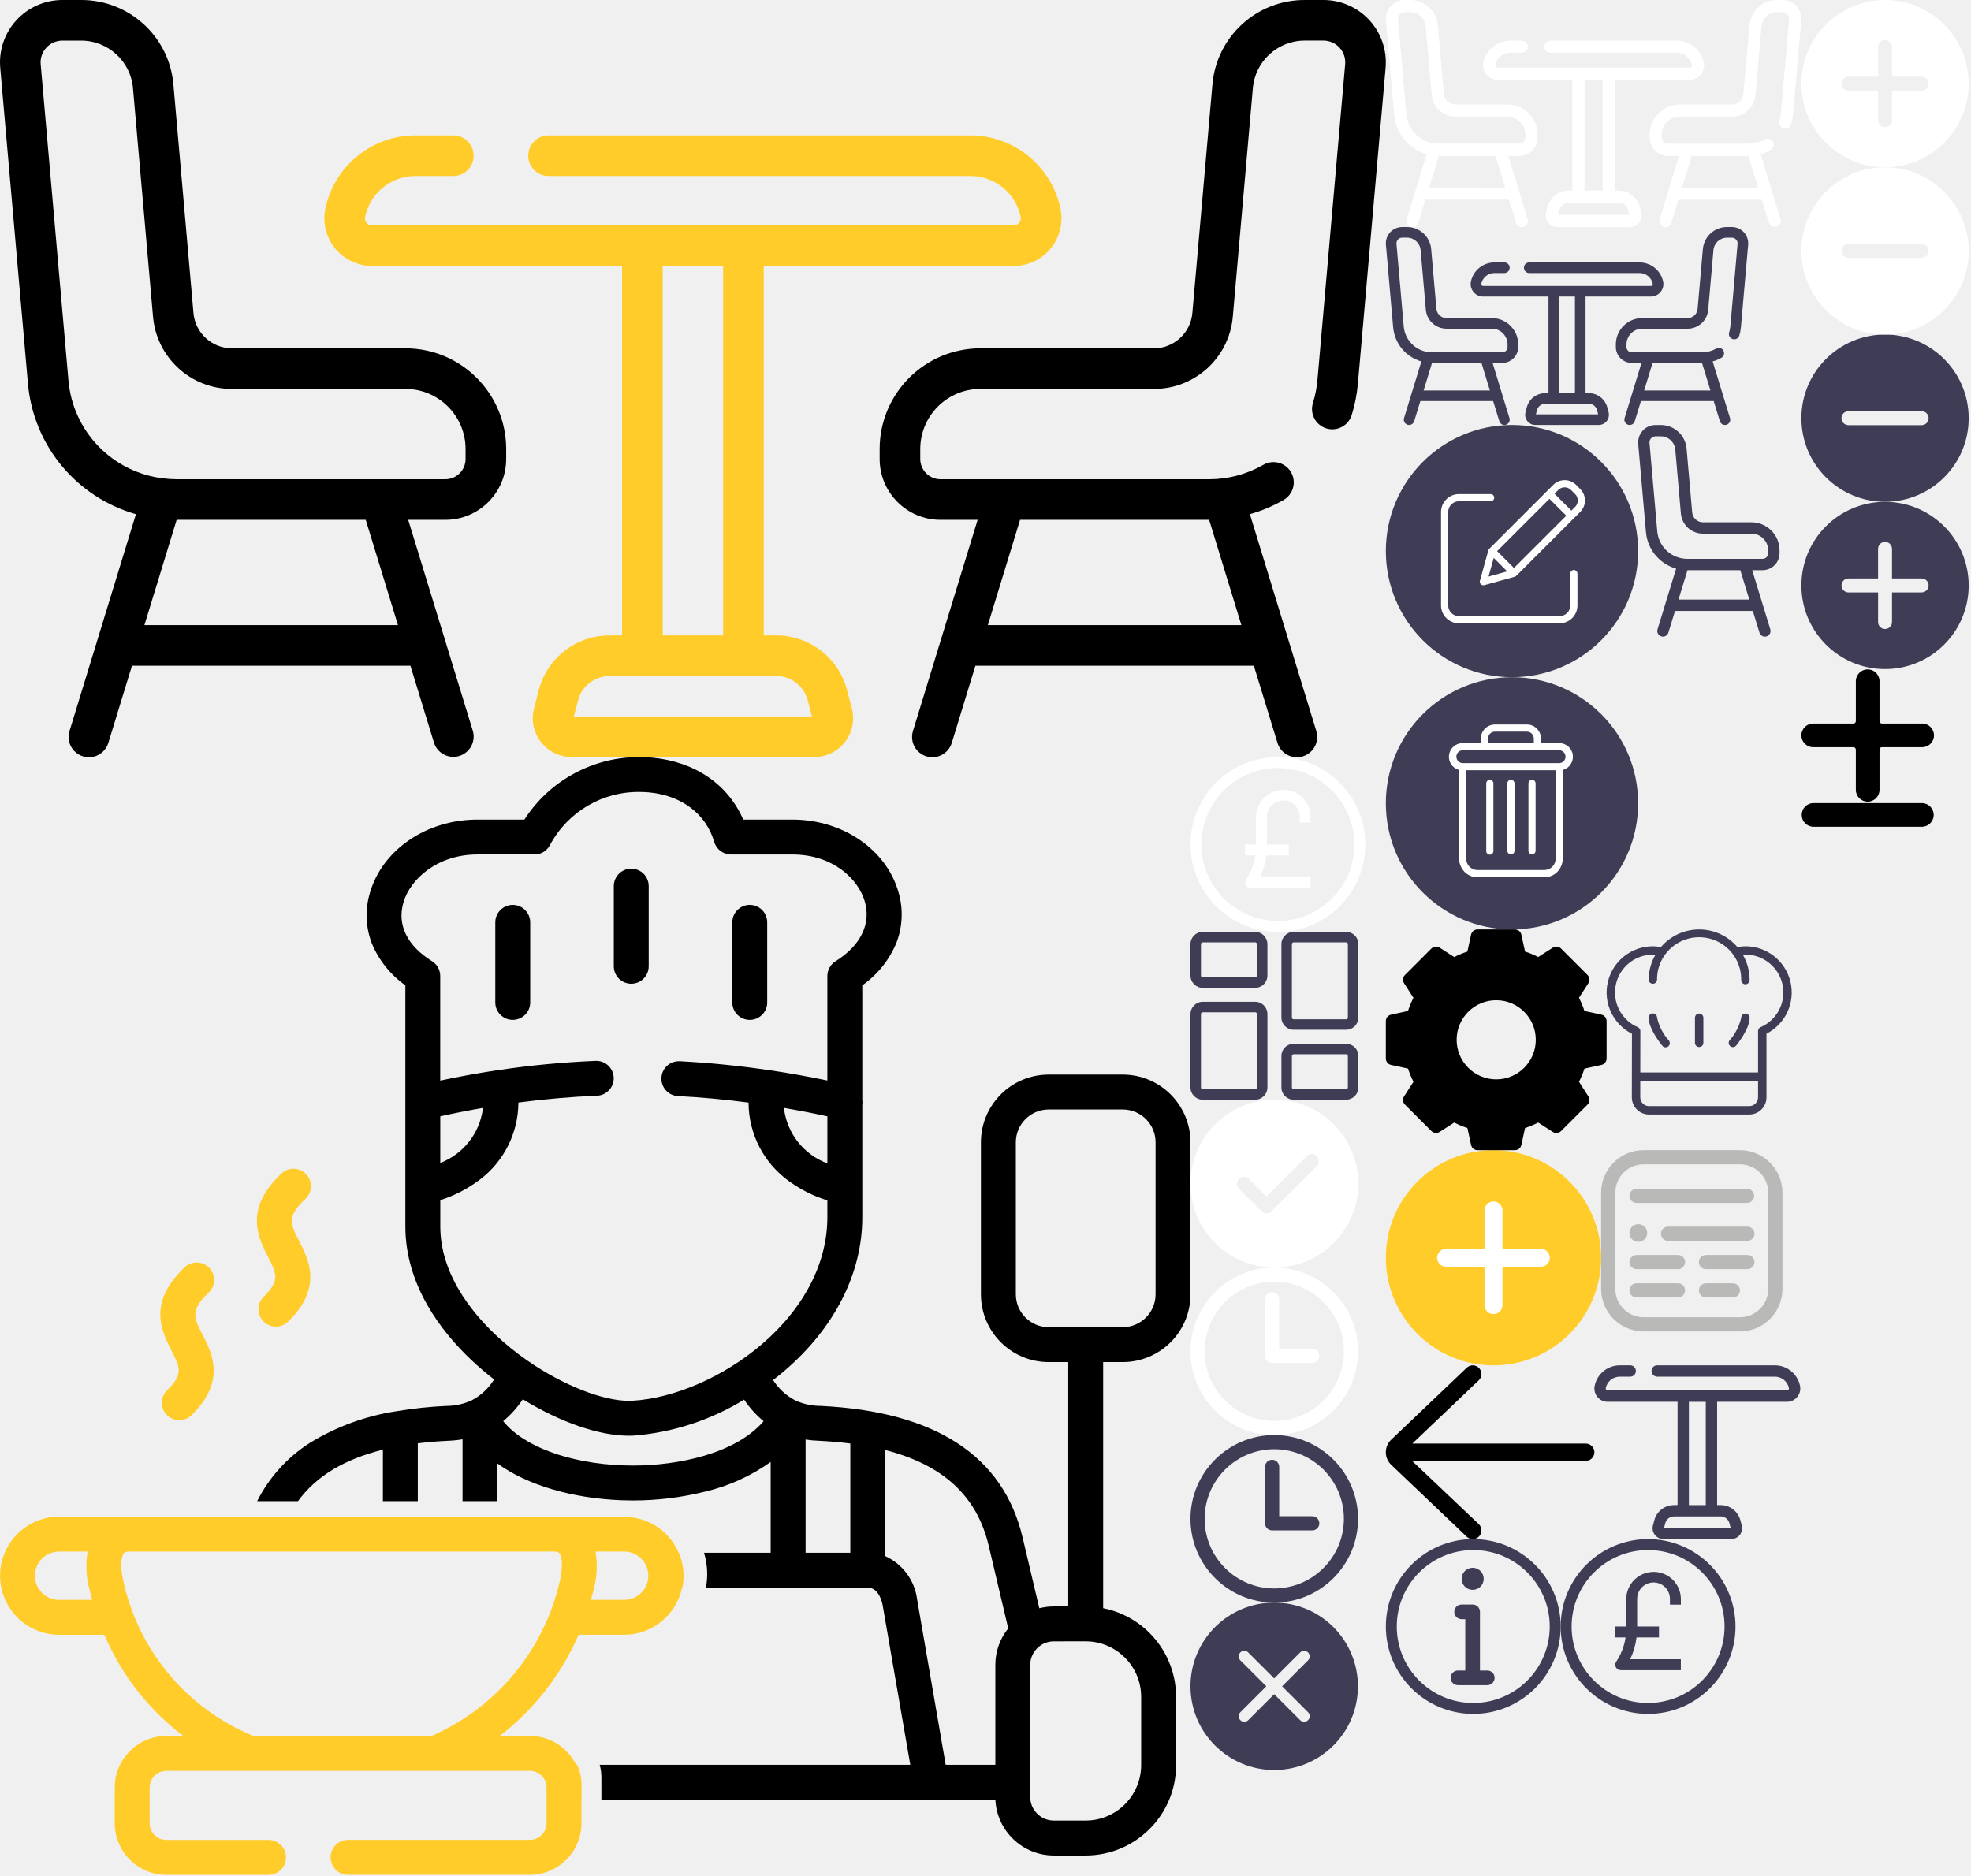
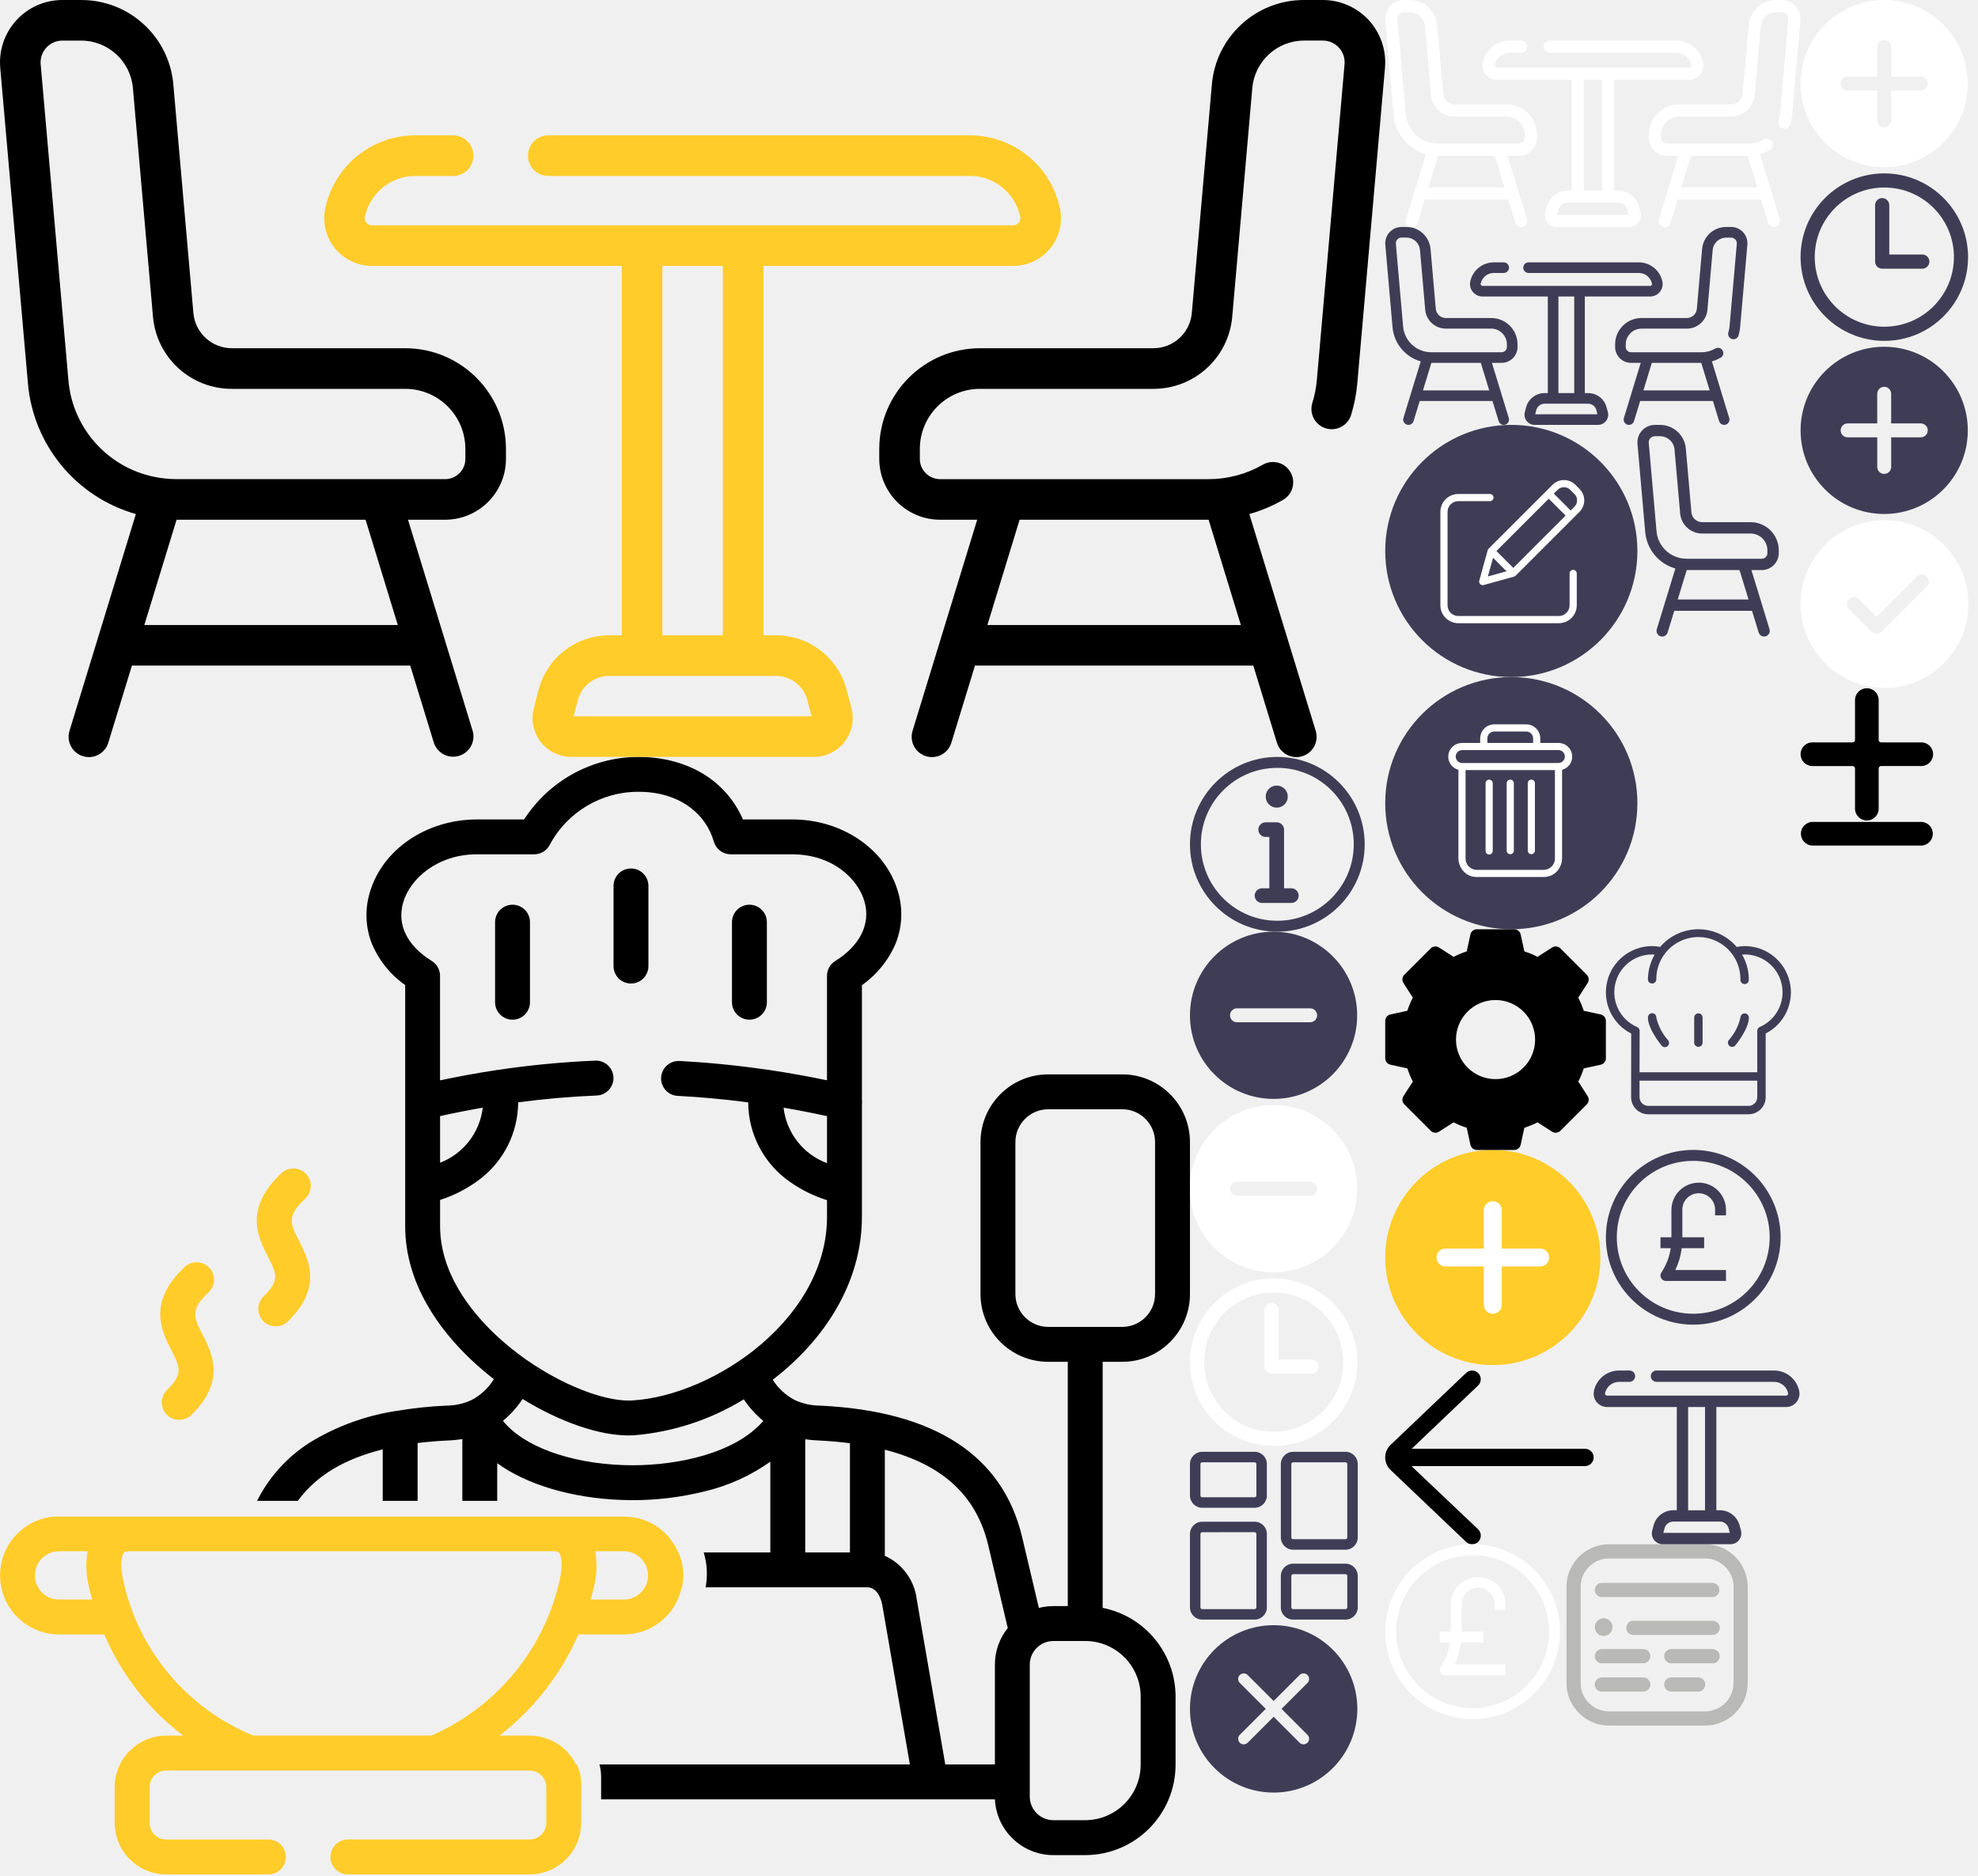
- <svg xmlns="http://www.w3.org/2000/svg" width="250" height="238" viewBox="0 0 250 238">
-   <svg width="26.45" height="22.042" viewBox="0 0 26.45 22.042" id="arrow-back" x="175.779" y="173.219">
+ <svg xmlns="http://www.w3.org/2000/svg" width="251" height="238" viewBox="0 0 251 238">
+   <svg width="26.45" height="22.042" viewBox="0 0 26.45 22.042" id="arrow-back" x="175.779" y="173.914">
    <path d="M25.348 9.918H3.362L11.781 1.9a1.103 1.103 0 00-1.52-1.6L.646 9.462A2.2 2.2 0 00.665 12.6l9.6 9.139a1.103 1.103 0 101.52-1.6L3.331 12.12h22.02a1.1 1.1 0 000-2.2z" />
  </svg>
  <svg width="17.937" height="26.833" viewBox="0 0 17.937 26.833" id="chair" x="207.779" y="53.914">
    <path data-name="Path 989" d="M14.368 12.345H8.227a1.37 1.37 0 01-1.372-1.257l-.709-8.084a3.275 3.275 0 00-3.28-3H2.21a2.21 2.21 0 00-2.2 2.4l.982 11.194a5.291 5.291 0 003.826 4.627l-2.351 7.678a.72.72 0 101.376.421l.836-2.729h9.867l.836 2.729a.72.72 0 101.376-.421l-.991-3.236v-.01l-1.3-4.233h1.316a2.158 2.158 0 002.156-2.156v-.355a3.573 3.573 0 00-3.571-3.568zm-9.251 9.811l1.143-3.732h6.7l1.143 3.732zm11.382-5.887a.718.718 0 01-.717.717H6.259a3.941 3.941 0 01-.454-.027 3.826 3.826 0 01-3.381-3.487L1.441 2.279a.772.772 0 01.768-.839h.656a1.844 1.844 0 011.847 1.692l.709 8.084a2.8 2.8 0 002.805 2.57h6.141a2.132 2.132 0 012.13 2.13v.355z" fill="#3f3d56" />
  </svg>
  <svg width="23.481" height="23.481" viewBox="0 0 23.481 23.481" id="chef" x="203.779" y="117.914">
    <g data-name="Group 1427">
      <g data-name="Group 1426" fill="#3f3d56">
        <path data-name="Path 1010" d="M6.404 11.207a.534.534 0 10-1.067 0c0 1.4 1.546 3.325 1.722 3.541a.534.534 0 10.825-.677 6.469 6.469 0 01-1.48-2.864z" />
        <path data-name="Path 1011" d="M17.61 10.673a.533.533 0 00-.534.534 6.492 6.492 0 01-1.48 2.864.534.534 0 00.825.677c.176-.215 1.722-2.139 1.722-3.541a.533.533 0 00-.533-.534z" />
        <path data-name="Path 1012" d="M11.741 10.673a.533.533 0 00-.534.534v3.2a.534.534 0 001.067 0v-3.2a.533.533 0 00-.533-.534z" />
        <path data-name="Path 1013" d="M17.611 2.135a5.589 5.589 0 00-1.012.108 6.383 6.383 0 00-9.716 0 5.6 5.6 0 00-1.013-.108 5.868 5.868 0 00-2.656 11.1L3.2 21.3a2.178 2.178 0 002.177 2.18H18.1a2.18 2.18 0 002.179-2.18v-8.072a5.867 5.867 0 00-2.668-11.093zm1.6 19.169a1.112 1.112 0 01-1.11 1.11H5.381a1.11 1.11 0 01-1.11-1.114v-2.09h14.941zm.33-8.906a.479.479 0 00-.08.041.534.534 0 00-.245.375.516.516 0 00-.006.09v5.241H4.275l.007-5.234a.549.549 0 00-.005-.088.535.535 0 00-.084-.221.529.529 0 00-.158-.155.559.559 0 00-.085-.047 4.8 4.8 0 011.92-9.2c.1 0 .213.013.32.021A6.357 6.357 0 005.336 6.4a.534.534 0 001.064 0 5.337 5.337 0 1110.673 0 .534.534 0 101.067 0 6.358 6.358 0 00-.854-3.181c.107-.008.216-.021.32-.021a4.8 4.8 0 011.931 9.2z" />
      </g>
    </g>
  </svg>
-   <svg width="21.253" height="21.253" viewBox="0 0 21.253 21.253" id="clock" x="151" y="182.061">
+   <svg width="22" height="22" viewBox="0 0 22 22" id="clock" x="228.487" y="22">
    <g data-name="Group 1388">
      <g data-name="Group 1387">
        <path data-name="Path 1001" d="M10.627 0a10.627 10.627 0 1010.626 10.627A10.639 10.639 0 0010.627 0zm0 19.457a8.831 8.831 0 118.831-8.831 8.841 8.841 0 01-8.831 8.831z" fill="#3f3d56" />
      </g>
    </g>
    <g data-name="Group 1390">
      <g data-name="Group 1389">
        <path data-name="Path 1002" d="M15.446 10.294h-4.191v-6.26a.9.9 0 10-1.8 0v7.16a.9.9 0 00.9.9h5.089a.9.9 0 100-1.8z" fill="#3f3d56" />
      </g>
    </g>
  </svg>
-   <svg width="21.253" height="21.253" viewBox="0 0 21.253 21.253" id="clock-white" x="151" y="160.808">
+   <svg width="22" height="22" viewBox="0 0 22 22" id="clock-white" x="151" y="162.222">
    <g data-name="Group 1388">
      <g data-name="Group 1387">
        <path data-name="Path 1001" d="M10.627 0a10.627 10.627 0 1010.626 10.627A10.639 10.639 0 0010.627 0zm0 19.457a8.831 8.831 0 118.831-8.831 8.841 8.841 0 01-8.831 8.831z" fill="#fff" />
      </g>
    </g>
    <g data-name="Group 1390">
      <g data-name="Group 1389">
        <path data-name="Path 1002" d="M15.446 10.294h-4.191v-6.26a.9.9 0 10-1.8 0v7.16a.9.9 0 00.9.9h5.089a.9.9 0 100-1.8z" fill="#fff" />
      </g>
    </g>
  </svg>
-   <svg width="23" height="23" viewBox="0 0 23 23" id="details" x="203.084" y="145.914">
+   <svg width="23" height="23" viewBox="0 0 23 23" id="details" x="198.779" y="195.956">
    <path data-name="page" d="M17.609 23H5.391A5.4 5.4 0 010 17.609V5.391A5.4 5.4 0 015.391 0h12.218A5.4 5.4 0 0123 5.391v12.218A5.4 5.4 0 0117.609 23zM5.391 1.8A3.6 3.6 0 001.8 5.391v12.218A3.6 3.6 0 005.391 21.2h12.218a3.6 3.6 0 003.591-3.591V5.391A3.6 3.6 0 0017.609 1.8zm14.016 4a.9.9 0 00-.9-.9H4.492a.9.9 0 000 1.8h14.016a.9.9 0 00.898-.905zm.045 8.4a.9.9 0 00-.9-.9H13.3a.9.9 0 000 1.8h5.256a.9.9 0 00.895-.9zm0-3.594a.9.9 0 00-.9-.9H8.49a.9.9 0 000 1.8h10.063a.9.9 0 00.898-.906zm-8.8 3.594a.9.9 0 00-.9-.9h-5.26a.9.9 0 000 1.8h5.256a.9.9 0 00.898-.9zm0 3.594a.9.9 0 00-.9-.9h-5.26a.9.9 0 000 1.8h5.256a.9.9 0 00.898-.905zm6.963 0a.9.9 0 00-.9-.9H13.3a.9.9 0 000 1.8h3.414a.9.9 0 00.895-.905zM3.594 10.512a1.123 1.123 0 101.123-1.123 1.123 1.123 0 00-1.123 1.123z" fill="#b9b9b7" />
  </svg>
  <svg data-name="Component 66 – 1" width="32" height="32" viewBox="0 0 32 32" id="edit" x="175.779" y="53.914">
    <circle data-name="Ellipse 139" cx="16" cy="16" r="16" fill="#3f3d56" />
    <g fill="#fff">
      <path data-name="Path 1016" d="M23.851 18.397a.455.455 0 00-.455.455v4.037a1.365 1.365 0 01-1.364 1.364H9.273a1.365 1.365 0 01-1.364-1.361V11.043a1.366 1.366 0 011.364-1.364h4.038a.455.455 0 000-.909H9.273A2.276 2.276 0 007 11.043v11.849a2.276 2.276 0 002.273 2.273h12.759a2.276 2.276 0 002.273-2.273v-4.038a.455.455 0 00-.455-.455zm0 0" />
      <path data-name="Path 1017" d="M24.129 7.599a2.046 2.046 0 00-2.894 0l-8.116 8.112a.455.455 0 00-.117.2l-1.067 3.851a.455.455 0 00.559.56l3.851-1.067a.455.455 0 00.2-.117l8.112-8.112a2.048 2.048 0 000-2.894zM14.11 16.007l6.639-6.639 2.141 2.141-6.639 6.639zm-.428.858l1.711 1.711-2.366.656zm10.333-6.482l-.482.482-2.141-2.141.482-.482a1.137 1.137 0 011.607 0l.534.534a1.138 1.138 0 01.001 1.607zm0 0" />
    </g>
  </svg>
-   <svg data-name="Group 1385" width="22.175" height="22.175" viewBox="0 0 22.175 22.175" id="info" x="175.779" y="195.261">
+   <svg data-name="Group 1385" width="22.175" height="22.175" viewBox="0 0 22.175 22.175" id="info" x="151" y="96.047">
    <path data-name="Path 1000" d="M11.087 0a11.087 11.087 0 1011.088 11.087A11.1 11.1 0 0011.087 0zm0 20.789a9.7 9.7 0 119.7-9.7 9.712 9.712 0 01-9.7 9.7z" fill="#3f3d56" />
    <g data-name="Group 1384" fill="#3f3d56">
      <path data-name="Path 998" d="M12.87 16.669h-.93V9.226a.931.931 0 00-.93-.93h-1.4a.93.93 0 100 1.861h.465v6.512h-.93a.93.93 0 000 1.861h3.721a.93.93 0 000-1.861zm0 0" />
      <path data-name="Path 999" d="M11.014 6.436a1.4 1.4 0 10-1.4-1.4 1.4 1.4 0 001.4 1.4zm0 0" />
    </g>
  </svg>
  <svg width="151" height="141.797" viewBox="0 0 151 141.797" id="kitchen" y="96.047">
    <g data-name="Group 1377">
      <g data-name="Group 1376" fill="#ffcc2a">
        <path data-name="Path 980" d="M21.194 80.326a2.214 2.214 0 003.091 3.171c4.425-4.313 2.613-7.863 1.412-10.213-1.127-2.2-1.593-3.117.782-5.352a2.214 2.214 0 00-3.035-3.224c-4.8 4.514-2.927 8.171-1.69 10.591 1.081 2.116 1.529 2.991-.56 5.026zm0 0" />
        <path data-name="Path 981" d="M33.45 68.455a2.214 2.214 0 003.091 3.171c4.428-4.316 2.61-7.866 1.408-10.214-1.128-2.2-1.6-3.117.778-5.351a2.214 2.214 0 10-3.035-3.224c-4.8 4.515-2.924 8.172-1.685 10.593 1.083 2.115 1.531 2.991-.557 5.025zm0 0" />
        <path data-name="Intersection 1" d="M44.147 141.797a2.214 2.214 0 010-4.428h23.06a2.119 2.119 0 002.115-2.119v-4.516a1.908 1.908 0 00-.012-.216 2.273 2.273 0 01-.033-.217 2.118 2.118 0 00-2.07-1.685H21.095a2.118 2.118 0 00-2.114 2.118v4.522a2.118 2.118 0 002.114 2.119H34.06a2.214 2.214 0 010 4.428H21.095a6.551 6.551 0 01-6.541-6.547v-4.522a6.551 6.551 0 016.541-6.546h2.153a31.672 31.672 0 01-10.011-12.838H7.484a7.493 7.493 0 01-.724-14.949h72.469a7.439 7.439 0 013.749 1.007 7.545 7.545 0 013.094 3.538h.035a7.516 7.516 0 01.446 4.426h-.044a7.5 7.5 0 01-7.34 5.977h-5.778a32.765 32.765 0 01-10 12.835h3.82a6.55 6.55 0 015.871 3.662l.089-.048a5.977 5.977 0 01.592 2.6v1.876h-.013v2.977a6.552 6.552 0 01-6.543 6.547zm-28.432-40.813c-.321.4-.5 1.606-.122 3.3a27.55 27.55 0 0016.544 19.9h22.6a28.261 28.261 0 0016.323-19.9c.374-1.7.2-2.9-.12-3.3-.046-.058-.155-.192-.642-.192H16.354c-.484.001-.594.135-.639.192zm59.667 4.256a33.565 33.565 0 01-.422 1.681h4.207a3.065 3.065 0 000-6.13h-3.629a10.947 10.947 0 01-.156 4.449zm-70.954-1.379a3.061 3.061 0 003.056 3.06h4.206a36.394 36.394 0 01-.42-1.678 10.928 10.928 0 01-.154-4.449H7.484a3.066 3.066 0 00-3.056 3.067z" />
      </g>
      <path data-name="Path 984" d="M80.069 28.754a2.214 2.214 0 002.213-2.214V16.371a2.214 2.214 0 00-4.428 0V26.54a2.214 2.214 0 002.215 2.214zm0 0" />
      <path data-name="Path 985" d="M65.036 18.754a2.214 2.214 0 00-2.213 2.214v10.16a2.214 2.214 0 004.428 0v-10.16a2.214 2.214 0 00-2.215-2.214zm0 0" />
      <path data-name="Path 986" d="M95.1 33.342a2.214 2.214 0 002.213-2.214V20.967a2.214 2.214 0 00-4.428 0v10.16a2.214 2.214 0 002.215 2.215zm0 0" />
      <path data-name="Subtraction 1" d="M137.71 139.351h-4.05a7.432 7.432 0 01-7.408-7.078H76.28v-2.835a6.014 6.014 0 00-.214-1.593h39.394l-3.5-20.218c-.038-.231-.415-2.256-1.9-2.256H89.541a9.322 9.322 0 00-.243-4.426h8.453V89.426a23.688 23.688 0 01-8.346 3.771 37.629 37.629 0 01-9.16 1.114c-.468 0-.95-.009-1.433-.028-6.255-.24-11.984-1.94-15.718-4.665V94.4h-4.426v-7.847a14.032 14.032 0 01-1.827.185c-1.309.062-2.6.171-3.847.323V94.4h-4.427v-6.535c-4.942 1.235-8.466 3.37-10.772 6.535H32.62a18.749 18.749 0 016.722-7.418 29.5 29.5 0 0110.984-4h.024a51.537 51.537 0 016.3-.668h.032a7.589 7.589 0 003.144-.706h.005a7.306 7.306 0 002.84-2.651c-1.03-.8-2-1.629-2.888-2.469-3.823-3.617-8.367-9.488-8.367-16.955V28.952a12.2 12.2 0 01-4.256-5.322 9.933 9.933 0 01-.252-6.366c1.571-5.495 7.178-9.332 13.637-9.332h5.965A17.3 17.3 0 0181.108 0c.552 0 1.11.027 1.659.079 5.372.514 9.566 3.376 11.507 7.853h6.245c6.365 0 11.892 3.781 13.441 9.2a10.013 10.013 0 01-.262 6.439 12.387 12.387 0 01-4.325 5.388v14.527a2.152 2.152 0 010 .644v14.255c0 7.126-3.525 14.06-9.924 19.523-.406.347-.848.7-1.391 1.12a7.32 7.32 0 002.768 2.562l.062.03.041.02a7.623 7.623 0 003.066.671.171.171 0 01.031 0c14.591.691 23.233 6.318 25.689 16.724l2.112 8.95a7.409 7.409 0 011.837-.23h1.833v-31h-2.486a8.6 8.6 0 01-8.59-8.6V48.876a8.6 8.6 0 018.59-8.595h9.4a8.6 8.6 0 018.59 8.595v19.279a8.6 8.6 0 01-8.59 8.6h-2.487v31.222a11.492 11.492 0 019.251 11.255v8.648a11.482 11.482 0 01-11.465 11.471zm-4.05-27.167a2.986 2.986 0 00-1.871.664l-.059.049a2.992 2.992 0 00-1.058 2.282v16.74a3 3 0 002.99 3h4.047a7.049 7.049 0 007.036-7.045v-8.648a7.049 7.049 0 00-7.036-7.045zM112.28 87.91v13.46a6.988 6.988 0 014.05 5.515l3.62 20.96h6.3v-12.666a7.342 7.342 0 011.632-4.639l-2.474-10.486c-1.483-6.291-5.776-10.263-13.124-12.145zm-10.1-1.327v14.362h5.674V87.084a50.92 50.92 0 00-4.021-.348 13.767 13.767 0 01-1.652-.153zM66.314 81.47a12.693 12.693 0 01-2.488 2.776c2.552 3.2 8.359 5.352 15.156 5.612.43.016.869.025 1.3.025 5.665 0 12.994-1.478 16.575-5.626a12.611 12.611 0 01-2.471-2.741 31.64 31.64 0 01-13.96 4.565c-.215.012-.433.018-.645.018-3.769 0-8.68-1.687-13.471-4.63zm9.312-42.933a2.214 2.214 0 01.1 4.426c-3.274.134-6.63.425-9.973.865a12.318 12.318 0 01-4.907 9.792 16.861 16.861 0 01-5 2.594v3.32c0 5.892 3.8 10.72 6.98 13.733a34.635 34.635 0 003.9 3.182 2.39 2.39 0 01.227.157c4.451 3.077 9.487 5.066 12.831 5.068.129 0 .26 0 .4-.012 5.31-.3 11.59-3.024 16.388-7.12 5.4-4.609 8.371-10.346 8.371-16.156v-2.14a17.015 17.015 0 01-4.72-2.336 12.314 12.314 0 01-5.278-10.076c-3.037-.4-6.042-.674-8.932-.823a2.214 2.214 0 01.111-4.426h.117c3.649.189 7.4.563 11.158 1.112h.089a2.22 2.22 0 01.282.051c2.435.364 4.848.8 7.172 1.285V27.779a2.2 2.2 0 011.044-1.879c3.167-1.973 4.52-4.726 3.712-7.554-.825-2.883-4.05-5.987-9.183-5.987h-7.8a2.225 2.225 0 01-2.127-1.6c-1.028-3.534-4.112-5.881-8.25-6.277-.384-.037-.78-.055-1.177-.055a12.7 12.7 0 00-11.401 6.729 2.2 2.2 0 01-1.971 1.2h-7.25c-5.01 0-8.51 3.079-9.379 6.12-.808 2.822.483 5.457 3.635 7.421a2.2 2.2 0 011.043 1.879v13.267c2.362-.5 4.762-.939 7.133-1.3.078-.017.154-.029.232-.038a.357.357 0 01.041 0h.016a116.138 116.138 0 0112.28-1.166zm57.385 6.172a4.17 4.17 0 00-4.162 4.168v19.278a4.17 4.17 0 004.162 4.169h9.4a4.17 4.17 0 004.162-4.169V48.876a4.169 4.169 0 00-4.162-4.168zm-33.578-.2a8.541 8.541 0 005.512 7.039V45.58c-1.835-.4-3.69-.763-5.512-1.072zm-38.172 0c-1.818.313-3.641.672-5.417 1.066v5.918a8.551 8.551 0 005.416-6.983z" />
    </g>
  </svg>
-   <svg width="17" height="3" viewBox="0 0 17 3" id="minus" x="228.487" y="101.884">
+   <svg width="17" height="3" viewBox="0 0 17 3" id="minus" x="228.487" y="104.293">
    <path d="M15.317 0H1.502a1.502 1.502 0 000 3.003h13.815a1.502 1.502 0 000-3.003z" />
  </svg>
-   <svg width="21.221" height="21.221" viewBox="0 0 21.221 21.221" id="minus-circle" x="228.487" y="42.442">
+   <svg width="22" height="22" viewBox="0 0 22 22" id="minus-circle" x="151" y="118.222">
    <path data-name="minus" d="M10.61 0a10.61 10.61 0 1010.61 10.61A10.622 10.622 0 0010.61 0zm4.642 11.495H5.968a.884.884 0 010-1.768h9.284a.884.884 0 010 1.768zm0 0" fill="#3f3d56" />
  </svg>
-   <svg width="21.221" height="21.221" viewBox="0 0 21.221 21.221" id="minus-circle-white" x="228.487" y="21.221">
+   <svg width="22" height="22" viewBox="0 0 22 22" id="minus-circle-white" x="151" y="140.222">
    <path data-name="minus" d="M10.61 0a10.61 10.61 0 1010.61 10.61A10.622 10.622 0 0010.61 0zm4.642 11.495H5.968a.884.884 0 010-1.768h9.284a.884.884 0 010 1.768zm0 0" fill="#fff" />
  </svg>
-   <svg width="17" height="17" viewBox="0 0 17 17" id="plus" x="228.487" y="84.884">
+   <svg width="17" height="17" viewBox="0 0 17 17" id="plus" x="228.487" y="87.293">
    <path d="M15.317 6.907H10.21a.3.3 0 01-.3-.3V1.502a1.502 1.502 0 00-3.003 0v5.105a.3.3 0 01-.3.3H1.501a1.502 1.502 0 000 3.004h5.105a.3.3 0 01.3.3v5.106a1.502 1.502 0 003.004 0V10.21a.3.3 0 01.3-.3h5.106a1.502 1.502 0 000-3.004z" />
  </svg>
-   <svg width="21.221" height="21.221" viewBox="0 0 21.221 21.221" id="plus-circle" x="228.487" y="63.663">
+   <svg width="22" height="22" viewBox="0 0 22 22" id="plus-circle" x="228.487" y="44">
    <path data-name="more" d="M10.61 0a10.61 10.61 0 1010.61 10.61A10.622 10.622 0 0010.61 0zm4.642 11.495h-3.757v3.758a.884.884 0 01-1.768 0v-3.758H5.968a.884.884 0 010-1.768h3.758V5.968a.884.884 0 011.768 0v3.758h3.758a.884.884 0 010 1.768zm0 0" fill="#3f3d56" />
  </svg>
-   <svg width="21.221" height="21.221" viewBox="0 0 21.221 21.221" id="plus-circle-white" x="228.487">
+   <svg width="22" height="22" viewBox="0 0 22 22" id="plus-circle-white" x="228.487">
    <path data-name="more" d="M10.61 0a10.61 10.61 0 1010.61 10.61A10.622 10.622 0 0010.61 0zm4.642 11.495h-3.757v3.758a.884.884 0 01-1.768 0v-3.758H5.968a.884.884 0 010-1.768h3.758V5.968a.884.884 0 011.768 0v3.758h3.758a.884.884 0 010 1.768zm0 0" fill="#fff" />
  </svg>
-   <svg data-name="Component 129 – 1" width="27.305" height="27.305" viewBox="0 0 27.305 27.305" id="plus-circle-yellow" x="175.779" y="145.914">
+   <svg data-name="Component 129 – 1" width="28" height="28" viewBox="0 0 28 28" id="plus-circle-yellow" x="175.779" y="145.914">
    <path data-name="Rectangle 1979" fill="#fff" d="M5 5.794h18v16H5z" />
    <path d="M13.653 0a13.653 13.653 0 1013.652 13.653A13.668 13.668 0 0013.653 0zm5.973 14.79H14.79v4.835a1.138 1.138 0 11-2.275 0V14.79H7.68a1.138 1.138 0 110-2.275h4.835V7.68a1.138 1.138 0 112.275 0v4.835h4.835a1.138 1.138 0 110 2.275zm0 0" fill="#ffcc2a" />
  </svg>
-   <svg data-name="Group 1386" width="22.175" height="22.175" viewBox="0 0 22.175 22.175" id="pound" x="197.954" y="195.261">
+   <svg data-name="Group 1386" width="23" height="23" viewBox="0 0 23 23" id="pound" x="203.779" y="145.914">
    <path data-name="Path 995" d="M11.087 0a11.087 11.087 0 1011.088 11.087A11.1 11.1 0 0011.087 0zm0 20.789a9.7 9.7 0 119.7-9.7 9.712 9.712 0 01-9.7 9.7z" fill="#3f3d56" />
    <path data-name="Path 996" d="M11.781 4.158a3.469 3.469 0 00-3.465 3.465v3.464H6.93v1.386h1.3a7.537 7.537 0 01-1.188 3.08.693.693 0 00.577 1.077h7.623v-1.389h-6.43a8.887 8.887 0 00.812-2.77h2.846v-1.383H9.701V7.623a2.08 2.08 0 114.159 0v.687h1.386v-.687a3.465 3.465 0 00-3.465-3.472z" fill="#3f3d56" />
  </svg>
-   <svg data-name="Group 1386" width="22.175" height="22.175" viewBox="0 0 22.175 22.175" id="pound-white" x="151" y="96.047">
+   <svg data-name="Group 1386" width="23" height="23" viewBox="0 0 23 23" id="pound-white" x="175.779" y="195.956">
    <path data-name="Path 995" d="M11.087 0a11.087 11.087 0 1011.088 11.087A11.1 11.1 0 0011.087 0zm0 20.789a9.7 9.7 0 119.7-9.7 9.712 9.712 0 01-9.7 9.7z" fill="#fff" />
    <path data-name="Path 996" d="M11.781 4.158a3.469 3.469 0 00-3.465 3.465v3.464H6.93v1.386h1.3a7.537 7.537 0 01-1.188 3.08.693.693 0 00.577 1.077h7.623v-1.389h-6.43a8.887 8.887 0 00.812-2.77h2.846v-1.383H9.701V7.623a2.08 2.08 0 114.159 0v.687h1.386v-.687a3.465 3.465 0 00-3.465-3.472z" fill="#fff" />
  </svg>
  <svg data-name="Component 67 – 1" width="32" height="32" viewBox="0 0 32 32" id="remove" x="175.779" y="85.914">
    <circle data-name="Ellipse 140" cx="16" cy="16" r="16" fill="#3f3d56" />
    <g fill="#fff">
      <path data-name="Path 1018" d="M18.542 13.015a.454.454 0 00-.454.454v8.573a.454.454 0 00.907 0v-8.573a.454.454 0 00-.453-.454zm0 0" />
      <path data-name="Path 1019" d="M13.19 13.015a.454.454 0 00-.454.454v8.573a.454.454 0 10.907 0v-8.573a.454.454 0 00-.453-.454zm0 0" />
      <path data-name="Path 1020" d="M9.288 11.767v11.176a2.5 2.5 0 00.665 1.726 2.234 2.234 0 001.621.7h8.582a2.233 2.233 0 001.621-.7 2.5 2.5 0 00.665-1.726V11.767a1.733 1.733 0 00-.439-3.408h-2.327v-.567a1.782 1.782 0 00-1.797-1.79h-4.028a1.782 1.782 0 00-1.8 1.792v.567H9.733a1.733 1.733 0 00-.445 3.408zm10.869 12.7h-8.583a1.437 1.437 0 01-1.379-1.52V11.802h11.34v11.141a1.437 1.437 0 01-1.379 1.52zM12.962 7.792a.874.874 0 01.889-.884h4.028a.874.874 0 01.889.885v.567h-5.806zM9.733 9.267h12.27a.818.818 0 010 1.635H9.733a.817.817 0 010-1.633zm0 0" />
      <path data-name="Path 1021" d="M15.866 13.015a.454.454 0 00-.454.454v8.573a.454.454 0 00.907 0v-8.573a.454.454 0 00-.453-.454zm0 0" />
    </g>
  </svg>
  <svg width="28" height="28" viewBox="0 0 28 28" id="settings" x="175.779" y="117.914">
    <path d="M27.341 10.812l-2.152-.468a11.712 11.712 0 00-.693-1.67l1.191-1.853a.837.837 0 00-.112-1.044l-3.352-3.353a.837.837 0 00-1.044-.112L19.326 3.5a11.712 11.712 0 00-1.67-.693L17.188.659A.837.837 0 0016.37 0h-4.741a.837.837 0 00-.818.659l-.468 2.152a11.712 11.712 0 00-1.67.693L6.821 2.312a.837.837 0 00-1.044.112L2.424 5.777a.837.837 0 00-.112 1.044L3.5 8.674a11.712 11.712 0 00-.693 1.67l-2.152.468a.837.837 0 00-.655.817v4.741a.837.837 0 00.659.818l2.152.468a11.712 11.712 0 00.693 1.67l-1.192 1.853a.837.837 0 00.112 1.044l3.353 3.353a.837.837 0 001.044.112L8.674 24.5a11.712 11.712 0 001.67.693l.468 2.152a.837.837 0 00.818.659h4.74a.837.837 0 00.818-.659l.468-2.152a11.712 11.712 0 001.67-.693l1.853 1.191a.837.837 0 001.044-.112l3.353-3.353a.837.837 0 00.112-1.044L24.5 19.326a11.712 11.712 0 00.693-1.67l2.152-.468A.837.837 0 0028 16.37v-4.741a.837.837 0 00-.659-.817zM19.02 14A5.02 5.02 0 1114 8.98 5.026 5.026 0 0119.02 14zm0 0" />
  </svg>
-   <svg width="21.24" height="21.24" viewBox="0 0 21.24 21.24" id="stop" x="151" y="203.314">
+   <svg width="22" height="22" viewBox="0 0 22 22" id="stop" x="151" y="206.222">
    <g data-name="Group 1431">
      <path data-name="Path 1014" d="M10.62 0a10.62 10.62 0 1010.62 10.62A10.614 10.614 0 0010.62 0zm4.319 13.938a.708.708 0 01-1 1l-3.319-3.317-3.32 3.318a.708.708 0 01-1-1l3.319-3.319L6.3 7.3a.708.708 0 011-1l3.32 3.319L13.938 6.3a.708.708 0 011 1l-3.317 3.32z" fill="#3f3d56" />
    </g>
  </svg>
-   <svg width="26.119" height="22.034" viewBox="0 0 26.119 22.034" id="table" x="202.229" y="173.219">
+   <svg width="26.119" height="22.034" viewBox="0 0 26.119 22.034" id="table" x="202.229" y="173.914">
    <path data-name="Path 990" d="M18.522 19.661a2.591 2.591 0 00-2.507-1.938h-.445v-13.1h8.858a1.691 1.691 0 001.656-2.031 3.263 3.263 0 00-3.184-2.6H7.944a.72.72 0 000 1.439H22.9a1.819 1.819 0 011.775 1.447.252.252 0 01-.247.3H1.691a.252.252 0 01-.247-.3 1.819 1.819 0 011.775-1.447H4.57a.72.72 0 000-1.439H3.219a3.263 3.263 0 00-3.184 2.6 1.691 1.691 0 001.656 2.031h8.858v13.1h-.445a2.591 2.591 0 00-2.507 1.938l-.169.649a1.377 1.377 0 001.333 1.724h8.6a1.377 1.377 0 001.333-1.724zM11.988 4.627h2.143v13.1h-2.143zM8.841 20.595l.149-.572a1.151 1.151 0 011.114-.861h5.911a1.151 1.151 0 011.114.861l.149.572z" fill="#3f3d56" />
  </svg>
  <svg width="45.961" height="25.114" viewBox="0 0 45.961 25.114" id="table-chair" x="175.779" y="28.8">
    <g data-name="Group 1375">
      <g data-name="Group 1374" fill="#3f3d56">
        <path data-name="Path 988" d="M45.418.671A2.073 2.073 0 0043.893 0h-.614a3.065 3.065 0 00-3.07 2.812l-.664 7.566a1.282 1.282 0 01-1.284 1.176h-5.747a3.344 3.344 0 00-3.34 3.34v.332a2.02 2.02 0 002.018 2.018h1.232l-1.213 3.962v.009l-.927 3.028a.673.673 0 101.287.394l.782-2.554h9.232l.782 2.554a.673.673 0 101.287-.394l-2.2-7.187a4.935 4.935 0 001.11-.466.673.673 0 10-.67-1.168 3.6 3.6 0 01-1.79.475h-8.911a.672.672 0 01-.671-.671v-.332a2 2 0 011.994-1.993h5.747a2.621 2.621 0 002.625-2.4l.664-7.566a1.726 1.726 0 011.729-1.583h.614a.722.722 0 01.719.785l-.919 10.477a3.623 3.623 0 01-.15.76.673.673 0 001.286.4 4.982 4.982 0 00.205-1.043l.919-10.477a2.075 2.075 0 00-.537-1.583zM33.831 17.244h6.271l1.07 3.493h-8.41z" />
        <path data-name="Path 989" d="M13.447 11.554H7.699a1.282 1.282 0 01-1.283-1.175l-.664-7.566A3.065 3.065 0 002.682.001h-.614a2.069 2.069 0 00-2.06 2.248l.919 10.477a4.952 4.952 0 003.581 4.33l-2.2 7.186a.673.673 0 101.287.394l.782-2.554h9.234l.782 2.554a.673.673 0 101.287-.394l-.927-3.028v-.009l-1.213-3.962h1.232a2.02 2.02 0 002.018-2.018v-.332a3.344 3.344 0 00-3.343-3.339zm-8.658 9.183l1.069-3.493h6.271l1.07 3.493zm10.652-5.511a.672.672 0 01-.671.671H5.858a3.69 3.69 0 01-.425-.025 3.581 3.581 0 01-3.164-3.263l-.92-10.477a.722.722 0 01.719-.785h.614A1.726 1.726 0 014.41 2.931l.664 7.566a2.621 2.621 0 002.625 2.4h5.747a2 2 0 011.993 1.993v.332z" />
        <path data-name="Path 990" d="M28.093 22.893a2.425 2.425 0 00-2.346-1.814h-.417V8.823h8.29a1.582 1.582 0 001.55-1.9 3.054 3.054 0 00-2.98-2.43h-14a.673.673 0 000 1.347h14a1.7 1.7 0 011.661 1.354.236.236 0 01-.231.283H12.34a.236.236 0 01-.231-.283 1.7 1.7 0 011.661-1.355h1.264a.673.673 0 000-1.347H13.77a3.054 3.054 0 00-2.98 2.43 1.582 1.582 0 001.55 1.9h8.291v12.257h-.414a2.425 2.425 0 00-2.346 1.814l-.158.607a1.289 1.289 0 001.247 1.613h8.046a1.289 1.289 0 001.247-1.613zm-6.115-14.07h2.006V21.08h-2.006zm-2.945 14.944l.139-.535a1.078 1.078 0 011.043-.806h5.532a1.078 1.078 0 011.043.806l.139.535z" />
      </g>
    </g>
  </svg>
  <svg width="52.708" height="28.8" viewBox="0 0 52.708 28.8" id="table-chair-white" x="175.779">
    <g data-name="Group 1375">
      <g data-name="Group 1374" fill="#fff">
        <path data-name="Path 988" d="M52.085.77A2.378 2.378 0 0050.336 0h-.7a3.515 3.515 0 00-3.521 3.225l-.761 8.676a1.47 1.47 0 01-1.473 1.349H37.29a3.835 3.835 0 00-3.83 3.83v.381a2.317 2.317 0 002.307 2.319h1.413l-1.391 4.544v.01l-1.063 3.473a.772.772 0 101.476.452l.9-2.929h10.59l.9 2.929a.772.772 0 001.476-.452l-2.524-8.242a5.66 5.66 0 001.273-.534.772.772 0 10-.768-1.34 4.133 4.133 0 01-2.053.545H35.767a.771.771 0 01-.77-.77v-.386a2.289 2.289 0 012.286-2.286h6.591a3.006 3.006 0 003.011-2.758l.761-8.676a1.979 1.979 0 011.982-1.816h.7a.828.828 0 01.825.9l-1.054 12.015a4.153 4.153 0 01-.171.871.772.772 0 001.474.459 5.714 5.714 0 00.235-1.2l1.054-12.015A2.38 2.38 0 0052.085.77zM38.798 19.78h7.191l1.227 4.006h-9.649z" />
        <path data-name="Path 989" d="M15.421 13.25H8.83a1.47 1.47 0 01-1.472-1.349l-.759-8.676A3.515 3.515 0 003.078 0h-.7A2.372 2.372 0 00.009 2.579l1.054 12.015A5.679 5.679 0 005.17 19.56l-2.524 8.241a.772.772 0 101.476.452l.9-2.929h10.587l.9 2.929a.772.772 0 101.476-.452l-1.066-3.472v-.01l-1.394-4.54h1.413a2.316 2.316 0 002.314-2.314v-.386a3.835 3.835 0 00-3.831-3.829zM5.492 23.779l1.227-4h7.191l1.227 4.006zm12.215-6.32a.771.771 0 01-.77.77H6.718a4.23 4.23 0 01-.488-.029 4.106 4.106 0 01-3.631-3.741L1.547 2.445a.828.828 0 01.825-.9h.7a1.979 1.979 0 011.982 1.816l.761 8.676a3.006 3.006 0 003.011 2.758h6.591a2.289 2.289 0 012.286 2.286v.381z" />
        <path data-name="Path 990" d="M32.217 26.253a2.78 2.78 0 00-2.69-2.08h-.478V10.118h9.508a1.815 1.815 0 001.777-2.18 3.5 3.5 0 00-3.418-2.786H20.864a.772.772 0 000 1.544h16.052a1.952 1.952 0 011.905 1.553.27.27 0 01-.265.325h-24.4a.27.27 0 01-.265-.325 1.952 1.952 0 011.905-1.554h1.45a.772.772 0 000-1.544h-1.45a3.5 3.5 0 00-3.418 2.787 1.815 1.815 0 001.777 2.18h9.508v14.056h-.478a2.78 2.78 0 00-2.69 2.08l-.181.7a1.478 1.478 0 001.43 1.85h9.227a1.478 1.478 0 001.43-1.85zm-7.013-16.136h2.3v14.056h-2.3zm-3.378 17.138l.16-.614a1.236 1.236 0 011.2-.925h6.344a1.236 1.236 0 011.2.925l.16.614z" />
      </g>
    </g>
  </svg>
  <svg data-name="Group 1375" width="175.779" height="96.047" viewBox="0 0 175.779 96.047" id="table-chair-yellow">
    <g data-name="Group 1374">
      <path data-name="Path 988" d="M173.7 2.567A7.929 7.929 0 00167.867 0h-2.347a11.722 11.722 0 00-11.741 10.755l-2.54 28.934a4.9 4.9 0 01-4.91 4.5h-21.981a12.788 12.788 0 00-12.774 12.774v1.269a7.726 7.726 0 007.717 7.717h4.711l-4.64 15.152-.01.034-3.546 11.582a2.575 2.575 0 104.924 1.508l2.991-9.768h35.317l2.991 9.768a2.575 2.575 0 104.924-1.508l-8.417-27.488a18.878 18.878 0 004.244-1.781 2.575 2.575 0 10-2.562-4.467 13.783 13.783 0 01-6.846 1.819h-34.08a2.57 2.57 0 01-2.567-2.567v-1.269a7.633 7.633 0 017.624-7.624h21.981a10.024 10.024 0 0010.041-9.2l2.539-28.935a6.6 6.6 0 016.611-6.056h2.347a2.762 2.762 0 012.751 3l-3.516 40.069a13.85 13.85 0 01-.572 2.906 2.575 2.575 0 004.917 1.532 19.057 19.057 0 00.785-3.987L175.749 8.6a7.936 7.936 0 00-2.049-6.033zm-44.315 63.382h23.982l4.09 13.358h-32.16z" />
      <path data-name="Path 989" d="M51.43 44.188H29.448a4.9 4.9 0 01-4.91-4.5l-2.539-28.933A11.722 11.722 0 0010.258 0H7.911A7.912 7.912 0 00.03 8.6l3.516 40.069A18.939 18.939 0 0017.241 65.23L8.825 92.717a2.575 2.575 0 104.924 1.508l2.991-9.768h35.317l2.991 9.768a2.575 2.575 0 004.924-1.508l-3.546-11.582-.01-.034-4.64-15.152h4.711a7.725 7.725 0 007.717-7.717v-1.269A12.788 12.788 0 0051.43 44.188zM18.317 79.307l4.09-13.359h23.982l4.09 13.359zm40.737-21.076a2.57 2.57 0 01-2.567 2.567H22.405a14.117 14.117 0 01-1.626-.1 13.694 13.694 0 01-12.1-12.48L5.16 8.152a2.762 2.762 0 012.751-3h2.347a6.6 6.6 0 016.611 6.056l2.539 28.934a10.024 10.024 0 0010.041 9.2h21.98a7.633 7.633 0 017.624 7.624v1.27z" />
      <path data-name="Path 990" d="M107.44 87.553a9.273 9.273 0 00-8.972-6.937h-1.594V33.741h31.707a6.052 6.052 0 005.928-7.271 11.679 11.679 0 00-11.4-9.293H69.578a2.575 2.575 0 000 5.15h53.533a6.51 6.51 0 016.353 5.18.9.9 0 01-.883 1.084H47.196a.9.9 0 01-.883-1.084 6.51 6.51 0 016.353-5.18h4.836a2.575 2.575 0 000-5.15h-4.835a11.679 11.679 0 00-11.4 9.293 6.052 6.052 0 005.928 7.27h31.707v46.875h-1.594a9.273 9.273 0 00-8.972 6.937l-.6 2.323a4.929 4.929 0 004.77 6.17h30.772a4.929 4.929 0 004.77-6.17zM84.053 33.741h7.672v46.875h-7.672zM72.788 90.896l.533-2.047a4.121 4.121 0 013.988-3.083h21.158a4.121 4.121 0 013.988 3.083l.533 2.047z" fill="#ffcc2a" />
    </g>
  </svg>
-   <svg width="21.293" height="21.293" viewBox="0 0 21.293 21.293" id="tick-circle" x="151" y="139.515">
+   <svg width="21.293" height="21.293" viewBox="0 0 21.293 21.293" id="tick-circle" x="228.487" y="66">
    <path d="M10.646 0a10.646 10.646 0 1010.647 10.646A10.658 10.658 0 0010.646 0zm5.4 8.39l-5.767 5.767a.886.886 0 01-1.254 0l-2.887-2.883a.887.887 0 011.254-1.254l2.256 2.256 5.14-5.139a.887.887 0 011.254 1.253zm0 0" fill="#fff" />
  </svg>
-   <svg width="21.293" height="21.293" viewBox="0 0 21.293 21.293" id="view" x="151" y="118.222">
+   <svg width="22" height="22" viewBox="0 0 22 22" id="view" x="151" y="184.222">
    <g fill="#3f3d56">
      <path data-name="Path 991" d="M8.207 7.1H1.553A1.554 1.554 0 010 5.545V1.553A1.554 1.554 0 011.553 0h6.654a1.554 1.554 0 011.552 1.553v3.992A1.554 1.554 0 018.207 7.1zM1.553 1.331a.222.222 0 00-.222.222v3.992a.222.222 0 00.222.222h6.654a.222.222 0 00.222-.222V1.553a.222.222 0 00-.222-.222zm0 0" />
      <path data-name="Path 992" d="M8.207 21.293H1.553A1.554 1.554 0 010 19.74v-9.316a1.554 1.554 0 011.553-1.553h6.654a1.554 1.554 0 011.553 1.553v9.316a1.554 1.554 0 01-1.553 1.553zm-6.654-11.09a.222.222 0 00-.222.222v9.315a.222.222 0 00.222.222h6.654a.222.222 0 00.222-.222v-9.316a.222.222 0 00-.222-.222zm0 0" />
      <path data-name="Path 993" d="M19.741 21.293h-6.654a1.554 1.554 0 01-1.553-1.553v-3.992a1.554 1.554 0 011.553-1.553h6.654a1.554 1.554 0 011.553 1.553v3.992a1.554 1.554 0 01-1.553 1.553zm-6.654-5.767a.222.222 0 00-.222.222v3.992a.222.222 0 00.222.222h6.654a.222.222 0 00.222-.222v-3.992a.222.222 0 00-.222-.222zm0 0" />
      <path data-name="Path 994" d="M19.741 12.421h-6.654a1.554 1.554 0 01-1.553-1.553V1.553A1.554 1.554 0 0113.087 0h6.654a1.554 1.554 0 011.553 1.553v9.316a1.554 1.554 0 01-1.553 1.552zm-6.654-11.09a.222.222 0 00-.222.222v9.316a.222.222 0 00.222.222h6.654a.222.222 0 00.222-.222V1.553a.222.222 0 00-.222-.222zm0 0" />
    </g>
  </svg>
</svg>
